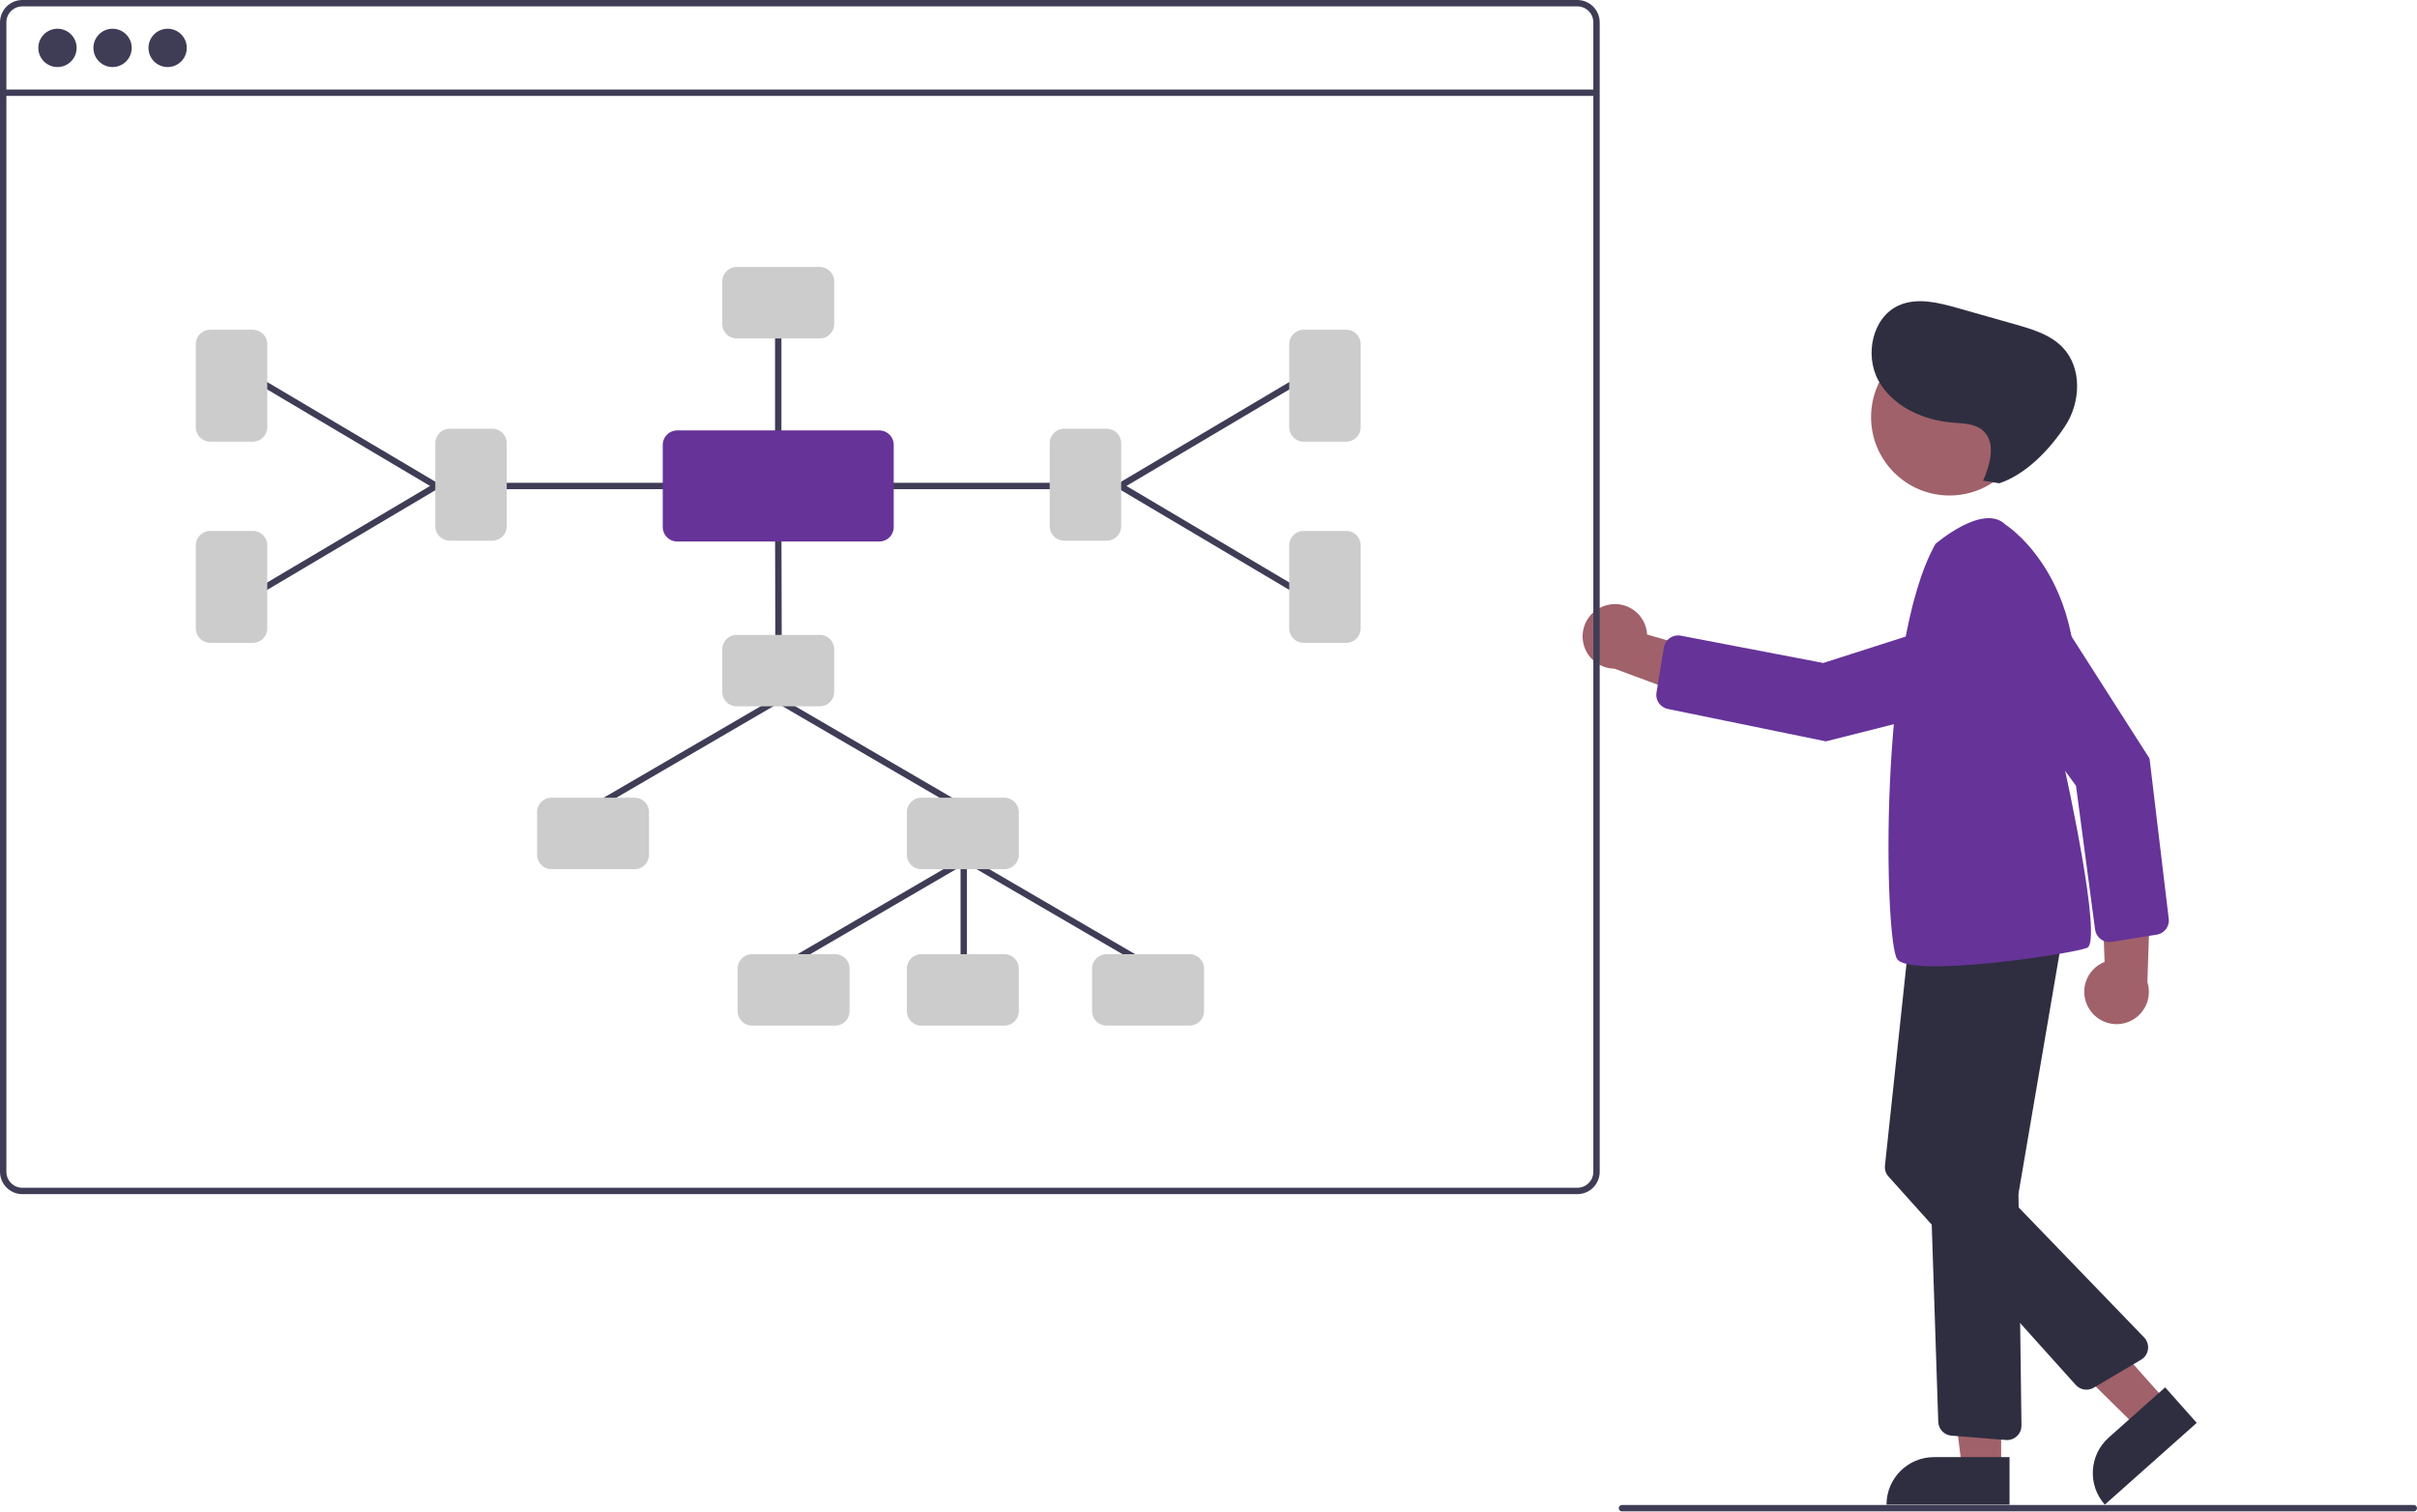
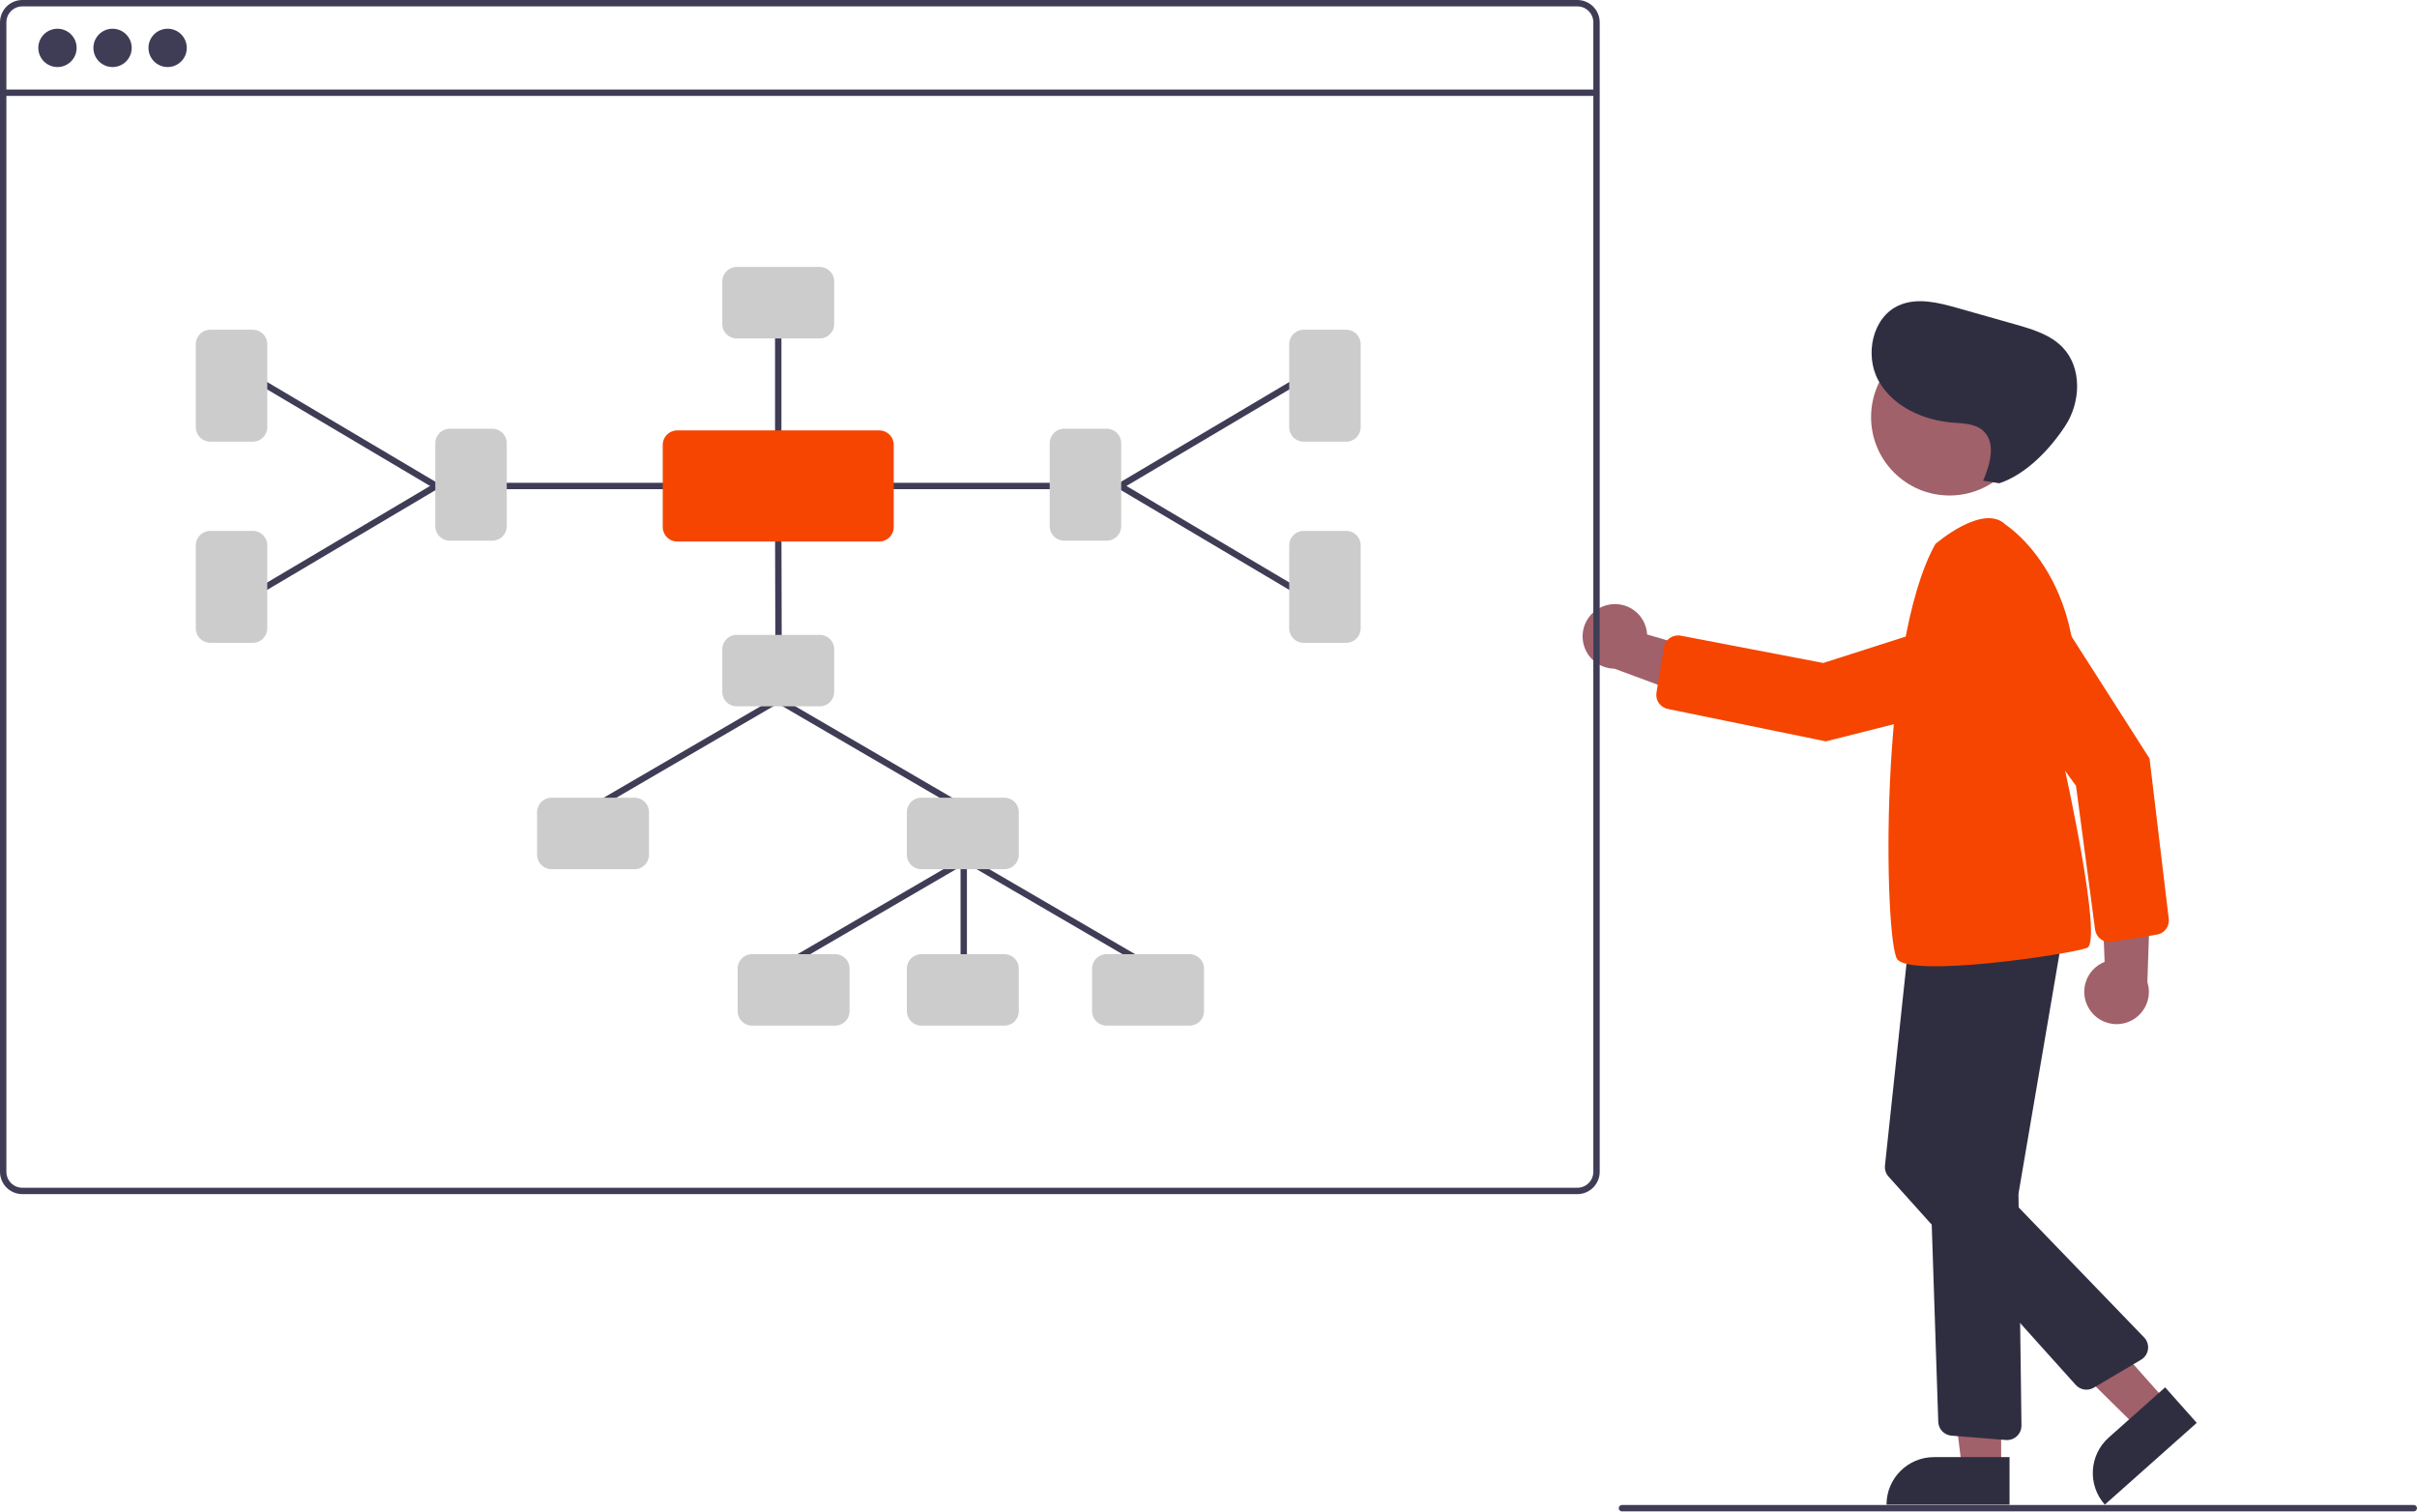
<svg xmlns="http://www.w3.org/2000/svg" data-name="Layer 1" width="756.96" height="473.36" viewBox="0 0 756.96 473.36">
  <path d="M875.75,529.197a10.056,10.056,0,0,1,4.899-14.62l-1.421-35.707,15.897,9.598-1.087,32.436a10.11,10.11,0,0,1-18.287,8.292Z" transform="translate(-221.5198 -213.32)" fill="#a0616a" />
-   <path d="M896.967,506.049l-14.132,2.258a4.5,4.5,0,0,1-5.17-3.851l-5.979-45.029-29.545-40.432a13.579,13.579,0,0,1,3.653-19.453l-.001-0a13.579,13.579,0,0,1,18.754,4.13l30.174,47.218,6.006,50.181a4.554,4.554,0,0,1,.013.965A4.486,4.486,0,0,1,896.967,506.049Z" transform="translate(-221.5198 -213.32)" fill="#663399" />
+   <path d="M896.967,506.049l-14.132,2.258a4.5,4.5,0,0,1-5.17-3.851l-5.979-45.029-29.545-40.432a13.579,13.579,0,0,1,3.653-19.453l-.001-0a13.579,13.579,0,0,1,18.754,4.13l30.174,47.218,6.006,50.181a4.554,4.554,0,0,1,.013.965A4.486,4.486,0,0,1,896.967,506.049Z" transform="translate(-221.5198 -213.32)" fill="#f54500" />
  <polygon points="626.725 459.863 614.465 459.863 608.633 412.575 626.727 412.576 626.725 459.863" fill="#a0616a" />
  <path d="M605.708,456.36h23.644a0,0,0,0,1,0,0v14.887a0,0,0,0,1,0,0H590.821a0,0,0,0,1,0,0v0A14.887,14.887,0,0,1,605.708,456.36Z" fill="#2f2e41" />
  <polygon points="678.45 438.879 669.29 447.027 635.145 413.36 647.021 403.547 678.45 438.879" fill="#a0616a" />
  <path d="M885.779,658.758h23.644a0,0,0,0,1,0,0v14.887a0,0,0,0,1,0,0H870.892a0,0,0,0,1,0,0v0A14.887,14.887,0,0,1,885.779,658.758Z" transform="translate(-439.2403 546.7506) rotate(-41.65452)" fill="#2f2e41" />
  <path d="M725.043,402.777a10.056,10.056,0,0,1,12.324,9.267l34.327,9.93-14.128,12.051L727.134,422.747a10.11,10.11,0,0,1-2.091-19.97Z" transform="translate(-221.5198 -213.32)" fill="#a0616a" />
  <circle cx="610.547" cy="130.628" r="24.561" fill="#a0616a" />
  <path d="M849.75,664.328,832.686,662.963a4.497,4.497,0,0,1-4.139-4.337l-4.763-143.833a4.489,4.489,0,0,1,3.876-4.605l34.02-4.747a4.5,4.5,0,0,1,5.058,5.214l-13.018,76.249a3.514,3.514,0,0,0-.05.635l.938,72.245a4.501,4.501,0,0,1-4.503,4.56C849.987,664.343,849.868,664.338,849.75,664.328Z" transform="translate(-221.5198 -213.32)" fill="#2f2e41" />
  <path d="M871.604,647.077l-58.619-65.238a4.504,4.504,0,0,1-1.127-3.484l7.403-69.405a4.493,4.493,0,0,1,4.774-4.013l35.976,2.398a4.5,4.5,0,0,1,3.964,5.931l-21.555,63.768a3.487,3.487,0,0,0,.797,3.551l49.793,51.604a4.5,4.5,0,0,1-.949,6.999l-14.819,8.757a4.51,4.51,0,0,1-5.636-.866Z" transform="translate(-221.5198 -213.32)" fill="#2f2e41" />
-   <path d="M827.665,383.68s15-13,22-6c0,0,32.5,20.5,18.5,76.5,0,0,12,54,7,56s-55.5,9.5-59.5,3.5S809.665,415.68,827.665,383.68Z" transform="translate(-221.5198 -213.32)" fill="#663399" />
-   <path d="M740.303,430.22l2.322-14.122a4.5,4.5,0,0,1,5.287-3.689l44.613,8.551L840.219,405.699a13.579,13.579,0,0,1,17.303,9.61l0-.001a13.579,13.579,0,0,1-9.842,16.489l-54.332,13.714-49.509-10.153a4.554,4.554,0,0,1-.92-.292A4.486,4.486,0,0,1,740.303,430.22Z" transform="translate(-221.5198 -213.32)" fill="#663399" />
+   <path d="M827.665,383.68s15-13,22-6c0,0,32.5,20.5,18.5,76.5,0,0,12,54,7,56s-55.5,9.5-59.5,3.5S809.665,415.68,827.665,383.68Z" transform="translate(-221.5198 -213.32)" fill="#f54500" />
+   <path d="M740.303,430.22l2.322-14.122a4.5,4.5,0,0,1,5.287-3.689l44.613,8.551L840.219,405.699a13.579,13.579,0,0,1,17.303,9.61l0-.001a13.579,13.579,0,0,1-9.842,16.489l-54.332,13.714-49.509-10.153a4.554,4.554,0,0,1-.92-.292A4.486,4.486,0,0,1,740.303,430.22Z" transform="translate(-221.5198 -213.32)" fill="#f54500" />
  <path d="M842.606,363.871c2.244-5.195,4.144-12.113-.161-15.785-2.497-2.13-6.094-2.135-9.365-2.4-9.217-.747-18.706-4.988-23.211-13.064s-1.989-20.084,6.51-23.728c5.729-2.456,12.297-.783,18.294.918l18.006,5.106c5.35,1.517,10.967,3.19,14.819,7.201,6.143,6.397,5.684,17.212.805,24.618S856.077,361.868,847.665,364.68Z" transform="translate(-221.5198 -213.32)" fill="#2f2e41" />
  <path d="M977.48,686.68h-248a1,1,0,0,1,0-2h248a1,1,0,0,1,0,2Z" transform="translate(-221.5198 -213.32)" fill="#3f3d56" />
  <path d="M715.52,213.32h-487a7.008,7.008,0,0,0-7,7v360a7.008,7.008,0,0,0,7,7h487a7.008,7.008,0,0,0,7-7v-360A7.008,7.008,0,0,0,715.52,213.32Zm5,367a5.002,5.002,0,0,1-5,5h-487a5.002,5.002,0,0,1-5-5v-360a5.002,5.002,0,0,1,5-5h487a5.002,5.002,0,0,1,5,5Z" transform="translate(-221.5198 -213.32)" fill="#3f3d56" />
  <rect x="1" y="28.04" width="499" height="2" fill="#3f3d56" />
  <circle cx="18" cy="15" r="6" fill="#3f3d56" />
  <circle cx="35.25" cy="15" r="6" fill="#3f3d56" />
  <circle cx="52.5" cy="15" r="6" fill="#3f3d56" />
  <path d="M523.343,524.625a1,1,0,0,1-1-1v-41a1,1,0,0,1,2,0v41A1,1,0,0,1,523.343,524.625Z" transform="translate(-221.5198 -213.32)" fill="#3f3d56" />
  <path d="M521.972,466.625a.995.995,0,0,1-.502-.136l-56.815-33.104a1,1,0,0,1,1.007-1.729l56.815,33.104a1,1,0,0,1-.504,1.864Z" transform="translate(-221.5198 -213.32)" fill="#3f3d56" />
  <path d="M408.344,466.625a1,1,0,0,1-.504-1.864l56.815-33.104A1,1,0,0,1,465.661,433.385l-56.815,33.104A.999.999,0,0,1,408.344,466.625Z" transform="translate(-221.5198 -213.32)" fill="#3f3d56" />
  <path d="M580.972,516.625a.995.995,0,0,1-.502-.136l-56.815-33.104a1,1,0,0,1,1.007-1.729l56.815,33.104a1,1,0,0,1-.504,1.864Z" transform="translate(-221.5198 -213.32)" fill="#3f3d56" />
  <path d="M467.344,516.625a1,1,0,0,1-.504-1.864l56.815-33.104A1,1,0,0,1,524.661,483.385l-56.815,33.104A.999.999,0,0,1,467.344,516.625Z" transform="translate(-221.5198 -213.32)" fill="#3f3d56" />
  <path d="M465.343,415.625a1.0 1,0,0,1-1-.998L464.25,378.24a1.0 1,0,0,1,.998-1.002h.002a1.0 1,0,0,1,1,.998l.093,36.387a1.0 1,0,0,1-.998,1.002Z" transform="translate(-221.5198 -213.32)" fill="#3f3d56" />
  <path d="M478.276,434.541h-26.052a4.505,4.505,0,0,1-4.5-4.5V416.659a4.505,4.505,0,0,1,4.5-4.5h26.052a4.505,4.505,0,0,1,4.5,4.5v13.381A4.505,4.505,0,0,1,478.276,434.541Z" transform="translate(-221.5198 -213.32)" fill="#ccc" />
  <path d="M435.158,366.521H379.724a1,1,0,0,1,0-2h55.433a1,1,0,0,1,0,2Z" transform="translate(-221.5198 -213.32)" fill="#3f3d56" />
  <path d="M465.25,352.238a1,1,0,0,1-1-1v-34.613a1,1,0,0,1,2,0v34.613A1,1,0,0,1,465.25,352.238Z" transform="translate(-221.5198 -213.32)" fill="#3f3d56" />
  <path d="M358.157,366.521a.996.996,0,0,1-.509-.14l-53.815-31.896a1,1,0,0,1,1.02-1.721l53.815,31.896a1,1,0,0,1-.511,1.86Z" transform="translate(-221.5198 -213.32)" fill="#3f3d56" />
  <path d="M304.344,398.417a1,1,0,0,1-.511-1.86l53.815-31.896a1,1,0,0,1,1.02,1.721l-53.815,31.896A.996.996,0,0,1,304.344,398.417Z" transform="translate(-221.5198 -213.32)" fill="#3f3d56" />
  <path d="M375.724,382.651H362.343a4.505,4.505,0,0,1-4.5-4.5V352.099a4.505,4.505,0,0,1,4.5-4.5h13.381a4.505,4.505,0,0,1,4.5,4.5v26.052A4.505,4.505,0,0,1,375.724,382.651Z" transform="translate(-221.5198 -213.32)" fill="#ccc" />
  <path d="M478.276,319.316h-26.052a4.505,4.505,0,0,1-4.5-4.5V301.434a4.505,4.505,0,0,1,4.5-4.5h26.052a4.505,4.505,0,0,1,4.5,4.5v13.382A4.505,4.505,0,0,1,478.276,319.316Z" transform="translate(-221.5198 -213.32)" fill="#ccc" />
  <path d="M300.724,351.651H287.343a4.505,4.505,0,0,1-4.5-4.5V321.099a4.505,4.505,0,0,1,4.5-4.5h13.381a4.505,4.505,0,0,1,4.5,4.5v26.052A4.505,4.505,0,0,1,300.724,351.651Z" transform="translate(-221.5198 -213.32)" fill="#ccc" />
  <path d="M300.724,414.651H287.343a4.505,4.505,0,0,1-4.5-4.5V384.099a4.505,4.505,0,0,1,4.5-4.5h13.381a4.505,4.505,0,0,1,4.5,4.5v26.052A4.505,4.505,0,0,1,300.724,414.651Z" transform="translate(-221.5198 -213.32)" fill="#ccc" />
  <path d="M550.776,366.521H495.343a1,1,0,0,1,0-2h55.434a1,1,0,0,1,0,2Z" transform="translate(-221.5198 -213.32)" fill="#3f3d56" />
  <path d="M572.344,366.521a1,1,0,0,1-.511-1.86l53.815-31.896a1,1,0,1,1,1.02,1.721l-53.815,31.896A.995.995,0,0,1,572.344,366.521Z" transform="translate(-221.5198 -213.32)" fill="#3f3d56" />
  <path d="M626.157,398.417a.995.995,0,0,1-.509-.14l-53.815-31.896a1,1,0,1,1,1.02-1.721l53.815,31.896a1,1,0,0,1-.511,1.86Z" transform="translate(-221.5198 -213.32)" fill="#3f3d56" />
  <path d="M568.158,382.651H554.776a4.505,4.505,0,0,1-4.5-4.5V352.099a4.505,4.505,0,0,1,4.5-4.5h13.381a4.505,4.505,0,0,1,4.5,4.5v26.052A4.505,4.505,0,0,1,568.158,382.651Z" transform="translate(-221.5198 -213.32)" fill="#ccc" />
  <path d="M643.158,351.651H629.776a4.505,4.505,0,0,1-4.5-4.5V321.099a4.505,4.505,0,0,1,4.5-4.5h13.381a4.505,4.505,0,0,1,4.5,4.5v26.052A4.505,4.505,0,0,1,643.158,351.651Z" transform="translate(-221.5198 -213.32)" fill="#ccc" />
  <path d="M643.158,414.651H629.776a4.505,4.505,0,0,1-4.5-4.5V384.099a4.505,4.505,0,0,1,4.5-4.5h13.381a4.505,4.505,0,0,1,4.5,4.5v26.052A4.505,4.505,0,0,1,643.158,414.651Z" transform="translate(-221.5198 -213.32)" fill="#ccc" />
  <path d="M420.276,485.541h-26.052a4.505,4.505,0,0,1-4.5-4.5V467.659a4.505,4.505,0,0,1,4.5-4.5h26.052a4.505,4.505,0,0,1,4.5,4.5v13.381A4.505,4.505,0,0,1,420.276,485.541Z" transform="translate(-221.5198 -213.32)" fill="#ccc" />
  <path d="M536.091,485.541h-26.052a4.505,4.505,0,0,1-4.5-4.5V467.659a4.505,4.505,0,0,1,4.5-4.5h26.052a4.505,4.505,0,0,1,4.5,4.5v13.381A4.505,4.505,0,0,1,536.091,485.541Z" transform="translate(-221.5198 -213.32)" fill="#ccc" />
  <path d="M483.091,534.541h-26.052a4.505,4.505,0,0,1-4.5-4.5V516.659a4.505,4.505,0,0,1,4.5-4.5h26.052a4.505,4.505,0,0,1,4.5,4.5v13.381A4.505,4.505,0,0,1,483.091,534.541Z" transform="translate(-221.5198 -213.32)" fill="#ccc" />
  <path d="M594.091,534.541h-26.052a4.505,4.505,0,0,1-4.5-4.5V516.659a4.505,4.505,0,0,1,4.5-4.5h26.052a4.505,4.505,0,0,1,4.5,4.5v13.381A4.505,4.505,0,0,1,594.091,534.541Z" transform="translate(-221.5198 -213.32)" fill="#ccc" />
  <path d="M536.091,534.541h-26.052a4.505,4.505,0,0,1-4.5-4.5V516.659a4.505,4.505,0,0,1,4.5-4.5h26.052a4.505,4.505,0,0,1,4.5,4.5v13.381A4.505,4.505,0,0,1,536.091,534.541Z" transform="translate(-221.5198 -213.32)" fill="#ccc" />
-   <path d="M496.919,382.917H433.581a4.505,4.505,0,0,1-4.5-4.5v-25.792a4.505,4.505,0,0,1,4.5-4.5h63.338a4.505,4.505,0,0,1,4.5,4.5v25.792A4.505,4.505,0,0,1,496.919,382.917Z" transform="translate(-221.5198 -213.32)" fill="#663399" />
+   <path d="M496.919,382.917H433.581a4.505,4.505,0,0,1-4.5-4.5v-25.792a4.505,4.505,0,0,1,4.5-4.5h63.338a4.505,4.505,0,0,1,4.5,4.5v25.792A4.505,4.505,0,0,1,496.919,382.917Z" transform="translate(-221.5198 -213.32)" fill="#f54500" />
</svg>
